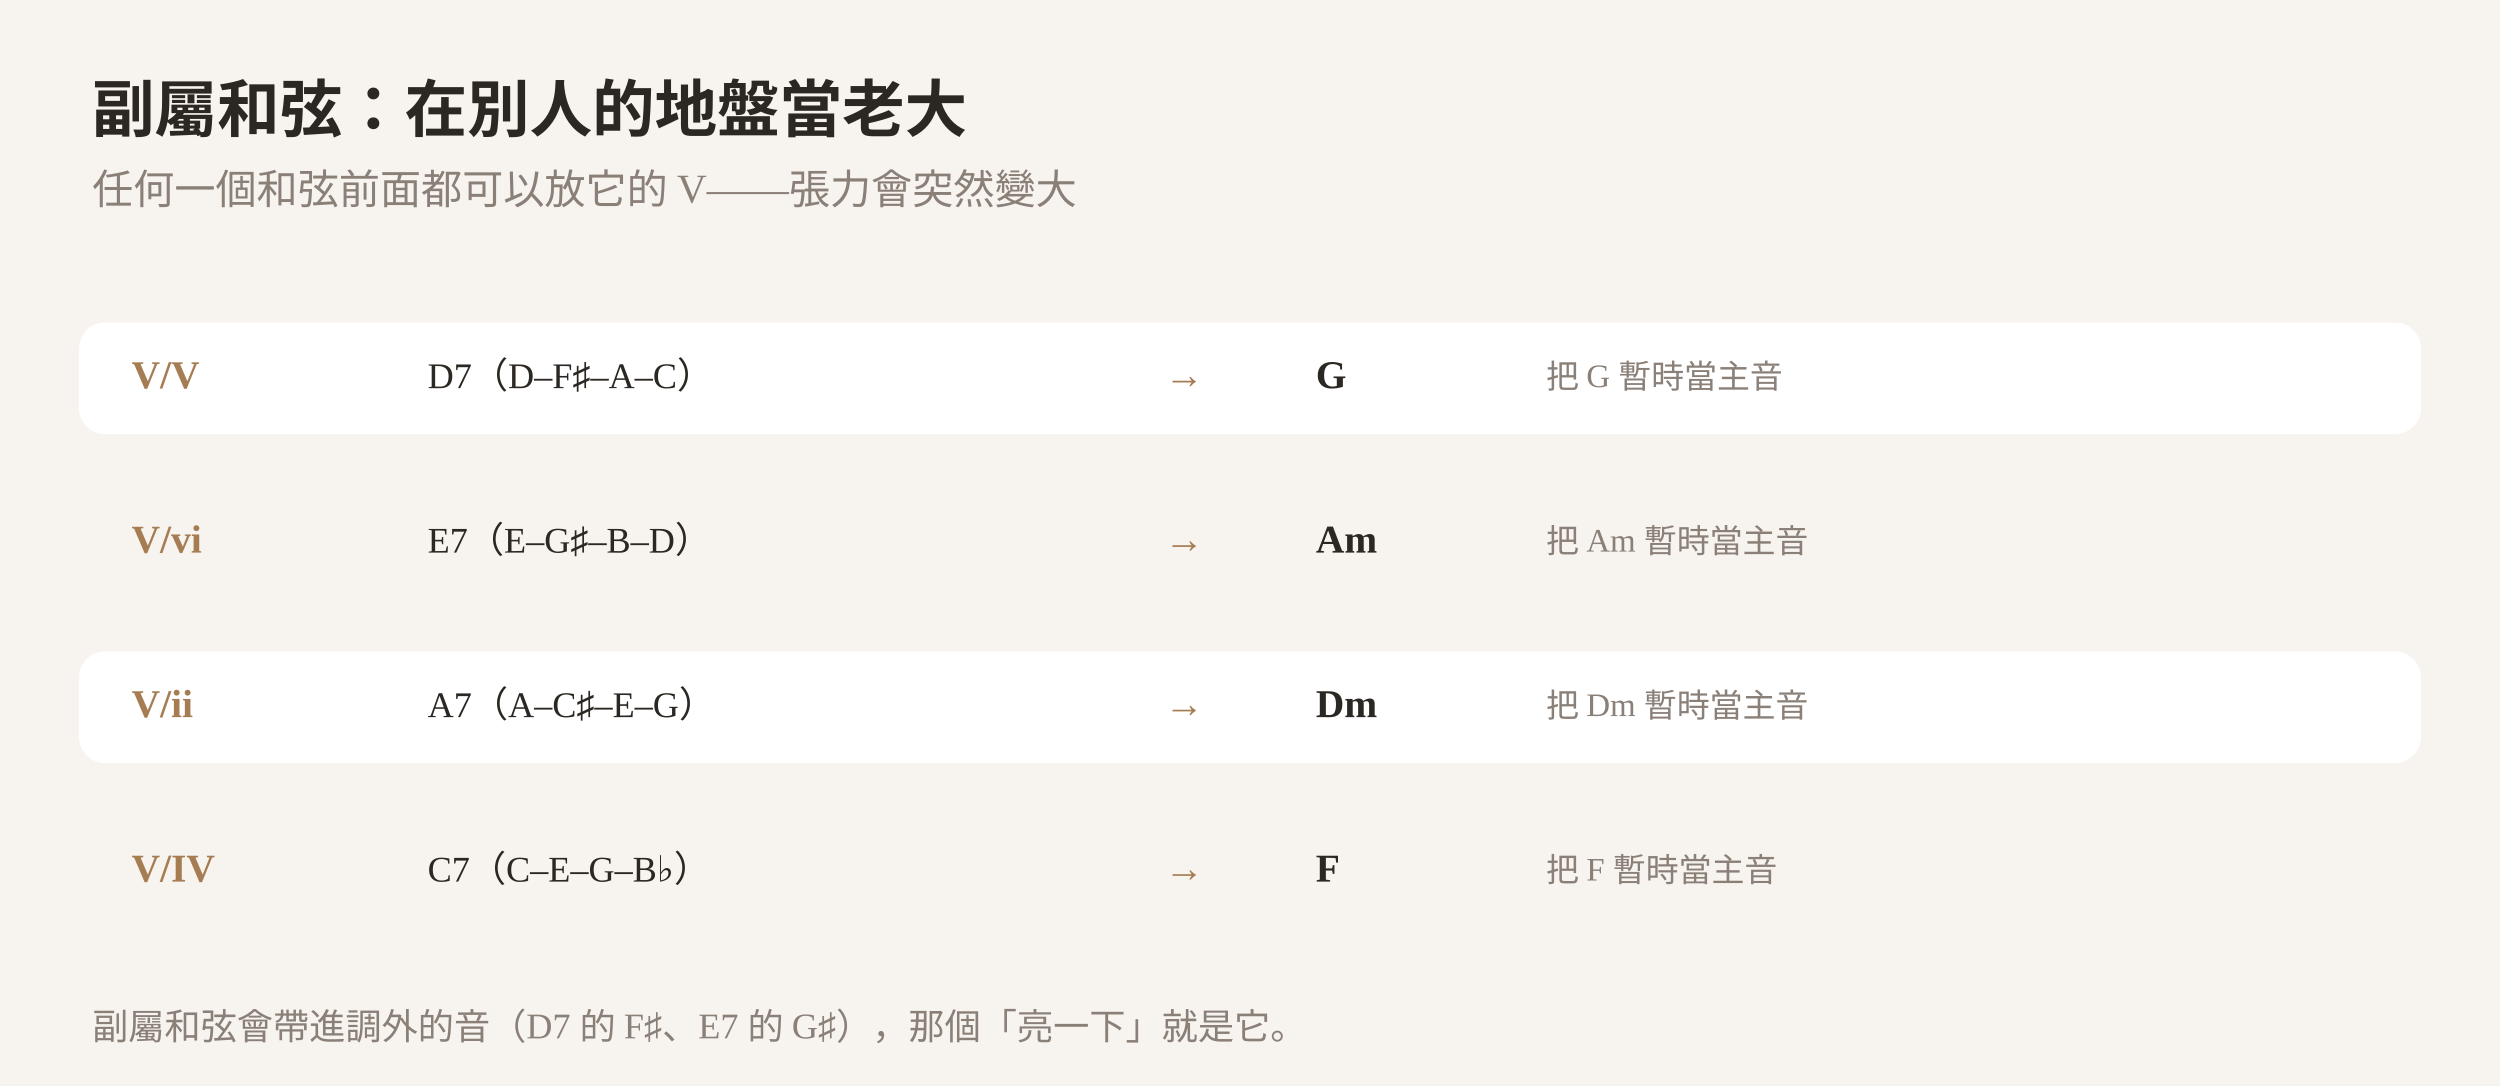
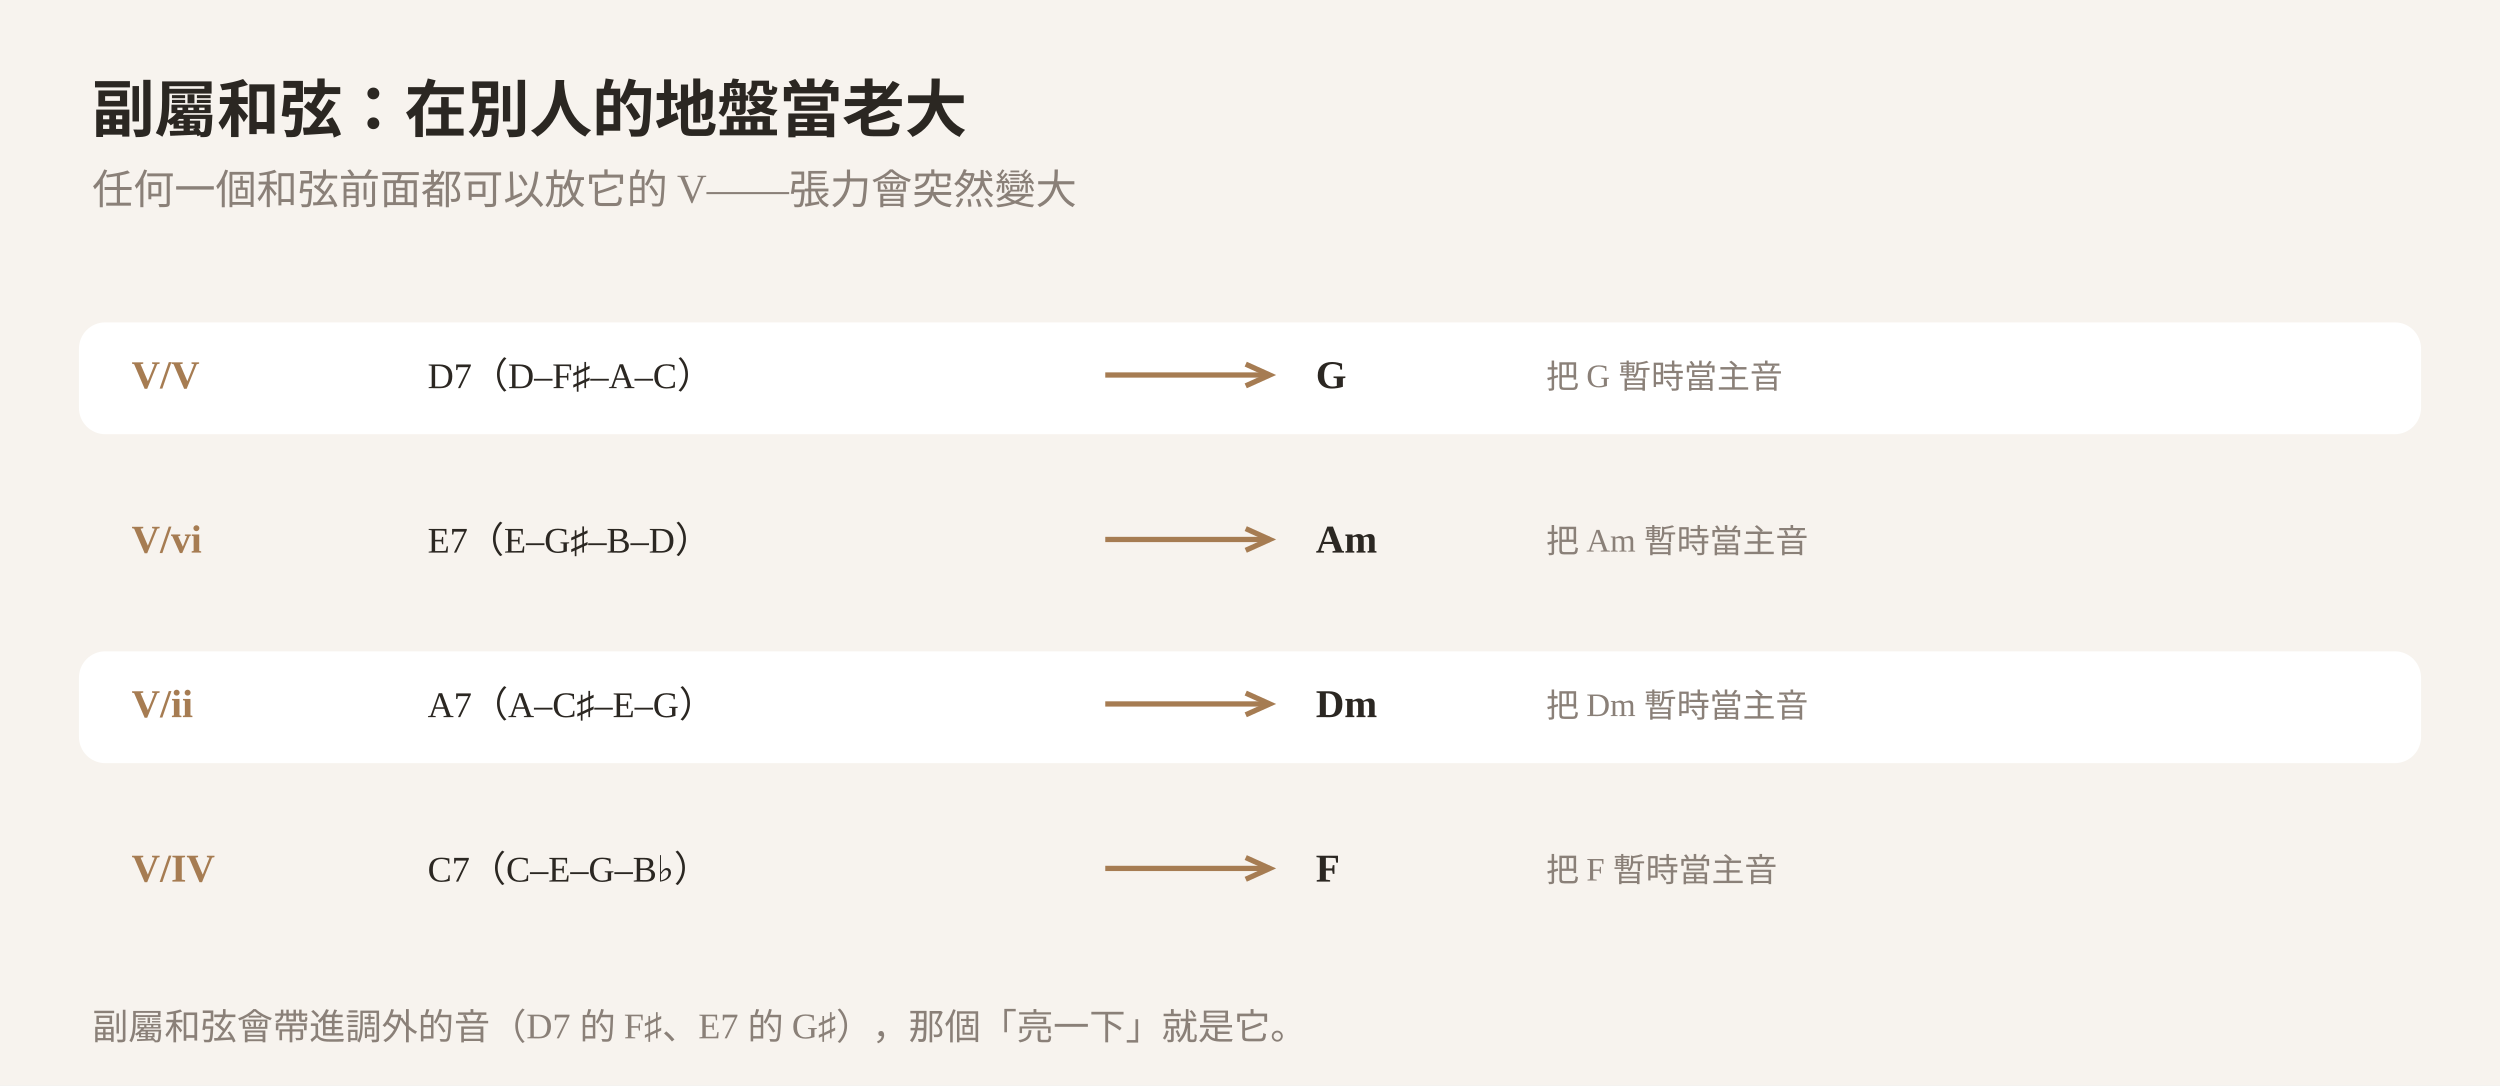
<svg xmlns="http://www.w3.org/2000/svg" viewBox="0 0 760 330" width="100%" role="img" aria-label="副屬和弦：在別人的地盤當老大">
  <rect width="760" height="330" fill="#f7f3ee" />
  <text x="28.0" y="40.0" font-size="19" text-anchor="start" fill="#2b2722" font-weight="700">副屬和弦：在別人的地盤當老大</text>
  <text x="28.0" y="62.0" font-size="12.5" text-anchor="start" fill="#8a8078" font-weight="400">任何一個和弦前面都可以放它的 V——張力會突然變大</text>
  <rect x="24.0" y="98.0" width="712.0" height="34.0" rx="8" fill="#fff" stroke="none" stroke-width="1.4" />
  <text x="40.0" y="118.0" font-size="12" text-anchor="start" fill="#A67C52" font-weight="700">V/V</text>
  <text x="130.0" y="118.0" font-size="11" text-anchor="start" fill="#2b2722" font-weight="400">D7（D–F♯–A–C）</text>
-   <text x="360.0" y="118.0" font-size="12" text-anchor="middle" fill="#A67C52" font-weight="400">→</text>
+   <line x1="336.0" y1="114.0" x2="386.0" y2="114.0" stroke="#A67C52" stroke-width="1.6" />
+   <path d="M378.7 117.3 L386.0 114.0 L378.7 110.7" fill="none" stroke="#A67C52" stroke-width="1.6" />
  <text x="400.0" y="118.0" font-size="12" text-anchor="start" fill="#2b2722" font-weight="700">G</text>
  <text x="470.0" y="118.0" font-size="10" text-anchor="start" fill="#8a8078" font-weight="400">把 G 暫時當主音</text>
  <text x="40.0" y="168.0" font-size="12" text-anchor="start" fill="#A67C52" font-weight="700">V/vi</text>
  <text x="130.0" y="168.0" font-size="11" text-anchor="start" fill="#2b2722" font-weight="400">E7（E–G♯–B–D）</text>
-   <text x="360.0" y="168.0" font-size="12" text-anchor="middle" fill="#A67C52" font-weight="400">→</text>
+   <line x1="336.0" y1="164.0" x2="386.0" y2="164.0" stroke="#A67C52" stroke-width="1.6" />
+   <path d="M378.7 167.3 L386.0 164.0 L378.7 160.7" fill="none" stroke="#A67C52" stroke-width="1.6" />
  <text x="400.0" y="168.0" font-size="12" text-anchor="start" fill="#2b2722" font-weight="700">Am</text>
  <text x="470.0" y="168.0" font-size="10" text-anchor="start" fill="#8a8078" font-weight="400">把 Am 暫時當主音</text>
  <rect x="24.0" y="198.0" width="712.0" height="34.0" rx="8" fill="#fff" stroke="none" stroke-width="1.4" />
  <text x="40.0" y="218.0" font-size="12" text-anchor="start" fill="#A67C52" font-weight="700">V/ii</text>
  <text x="130.0" y="218.0" font-size="11" text-anchor="start" fill="#2b2722" font-weight="400">A7（A–C♯–E–G）</text>
-   <text x="360.0" y="218.0" font-size="12" text-anchor="middle" fill="#A67C52" font-weight="400">→</text>
+   <line x1="336.0" y1="214.0" x2="386.0" y2="214.0" stroke="#A67C52" stroke-width="1.6" />
+   <path d="M378.7 217.3 L386.0 214.0 L378.7 210.7" fill="none" stroke="#A67C52" stroke-width="1.6" />
  <text x="400.0" y="218.0" font-size="12" text-anchor="start" fill="#2b2722" font-weight="700">Dm</text>
  <text x="470.0" y="218.0" font-size="10" text-anchor="start" fill="#8a8078" font-weight="400">把 Dm 暫時當主音</text>
  <text x="40.0" y="268.0" font-size="12" text-anchor="start" fill="#A67C52" font-weight="700">V/IV</text>
  <text x="130.0" y="268.0" font-size="11" text-anchor="start" fill="#2b2722" font-weight="400">C7（C–E–G–B♭）</text>
-   <text x="360.0" y="268.0" font-size="12" text-anchor="middle" fill="#A67C52" font-weight="400">→</text>
+   <line x1="336.0" y1="264.0" x2="386.0" y2="264.0" stroke="#A67C52" stroke-width="1.6" />
+   <path d="M378.7 267.3 L386.0 264.0 L378.7 260.7" fill="none" stroke="#A67C52" stroke-width="1.6" />
  <text x="400.0" y="268.0" font-size="12" text-anchor="start" fill="#2b2722" font-weight="700">F</text>
  <text x="470.0" y="268.0" font-size="10" text-anchor="start" fill="#8a8078" font-weight="400">把 F 暫時當主音</text>
  <text x="28.0" y="316.0" font-size="11" text-anchor="start" fill="#8a8078" font-weight="400">副屬和弦會帶進調外的音（D7 的 F♯、E7 的 G♯），那個「亮一下」就是它。</text>
</svg>
